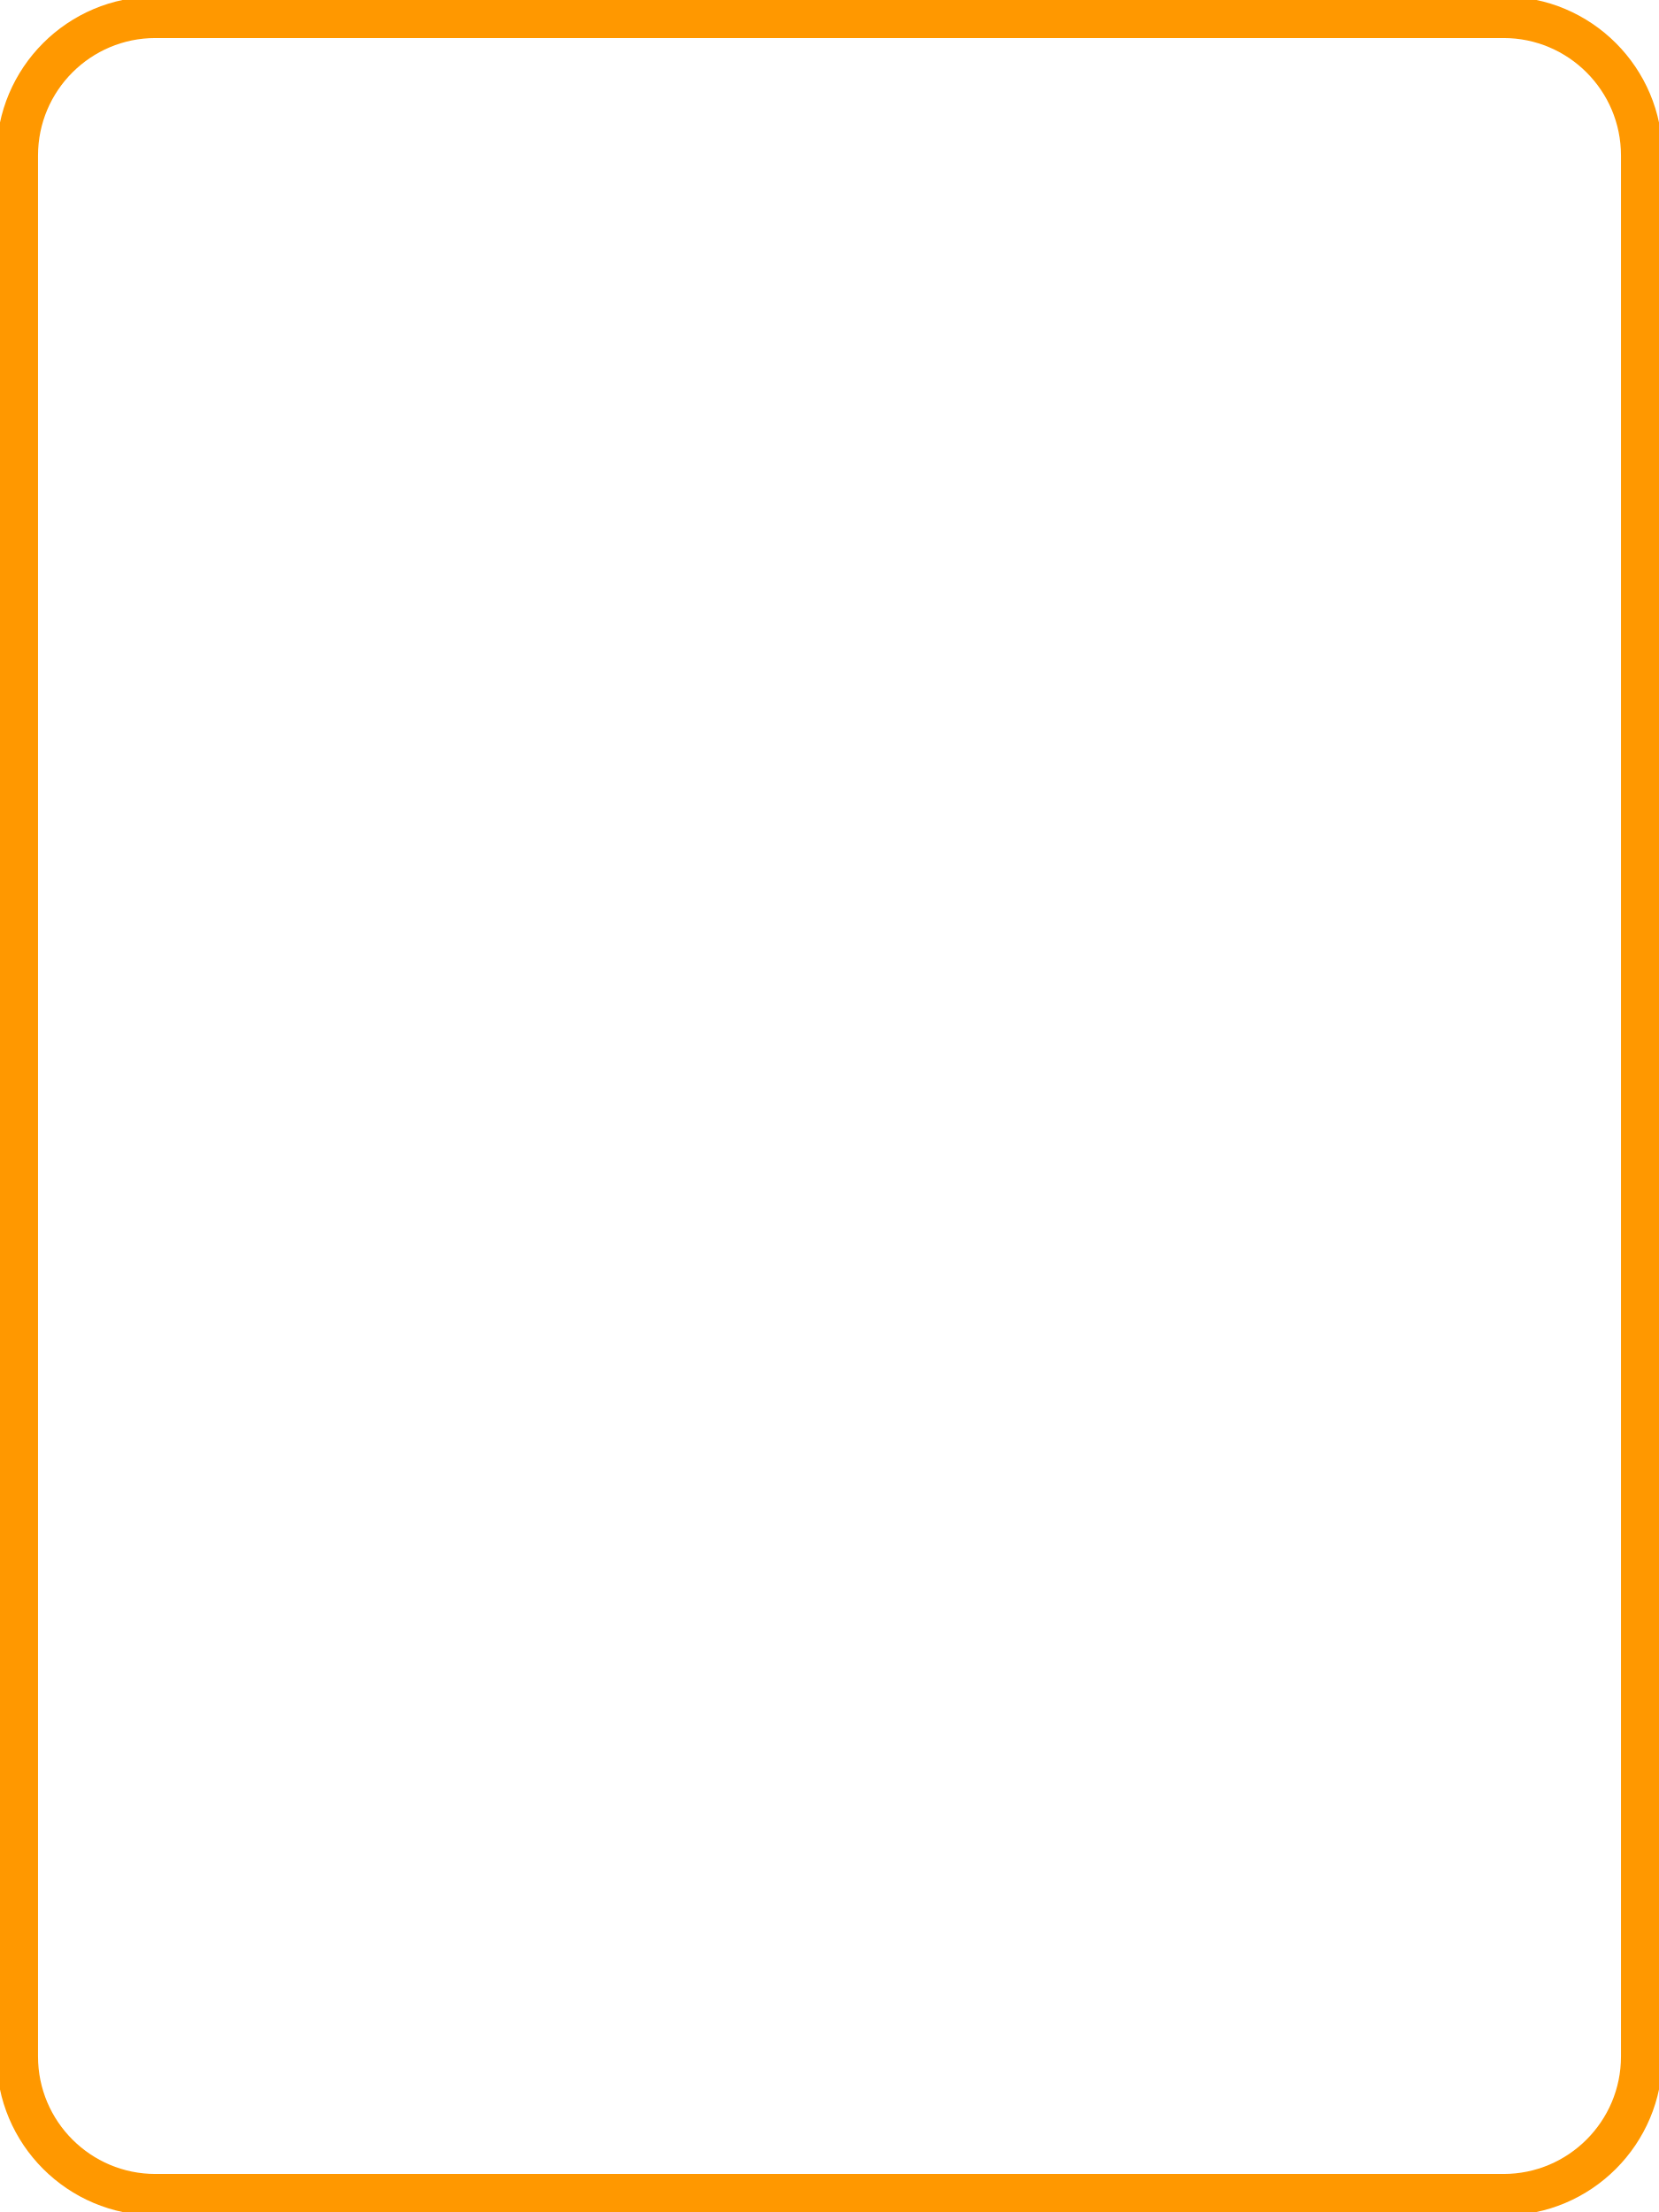
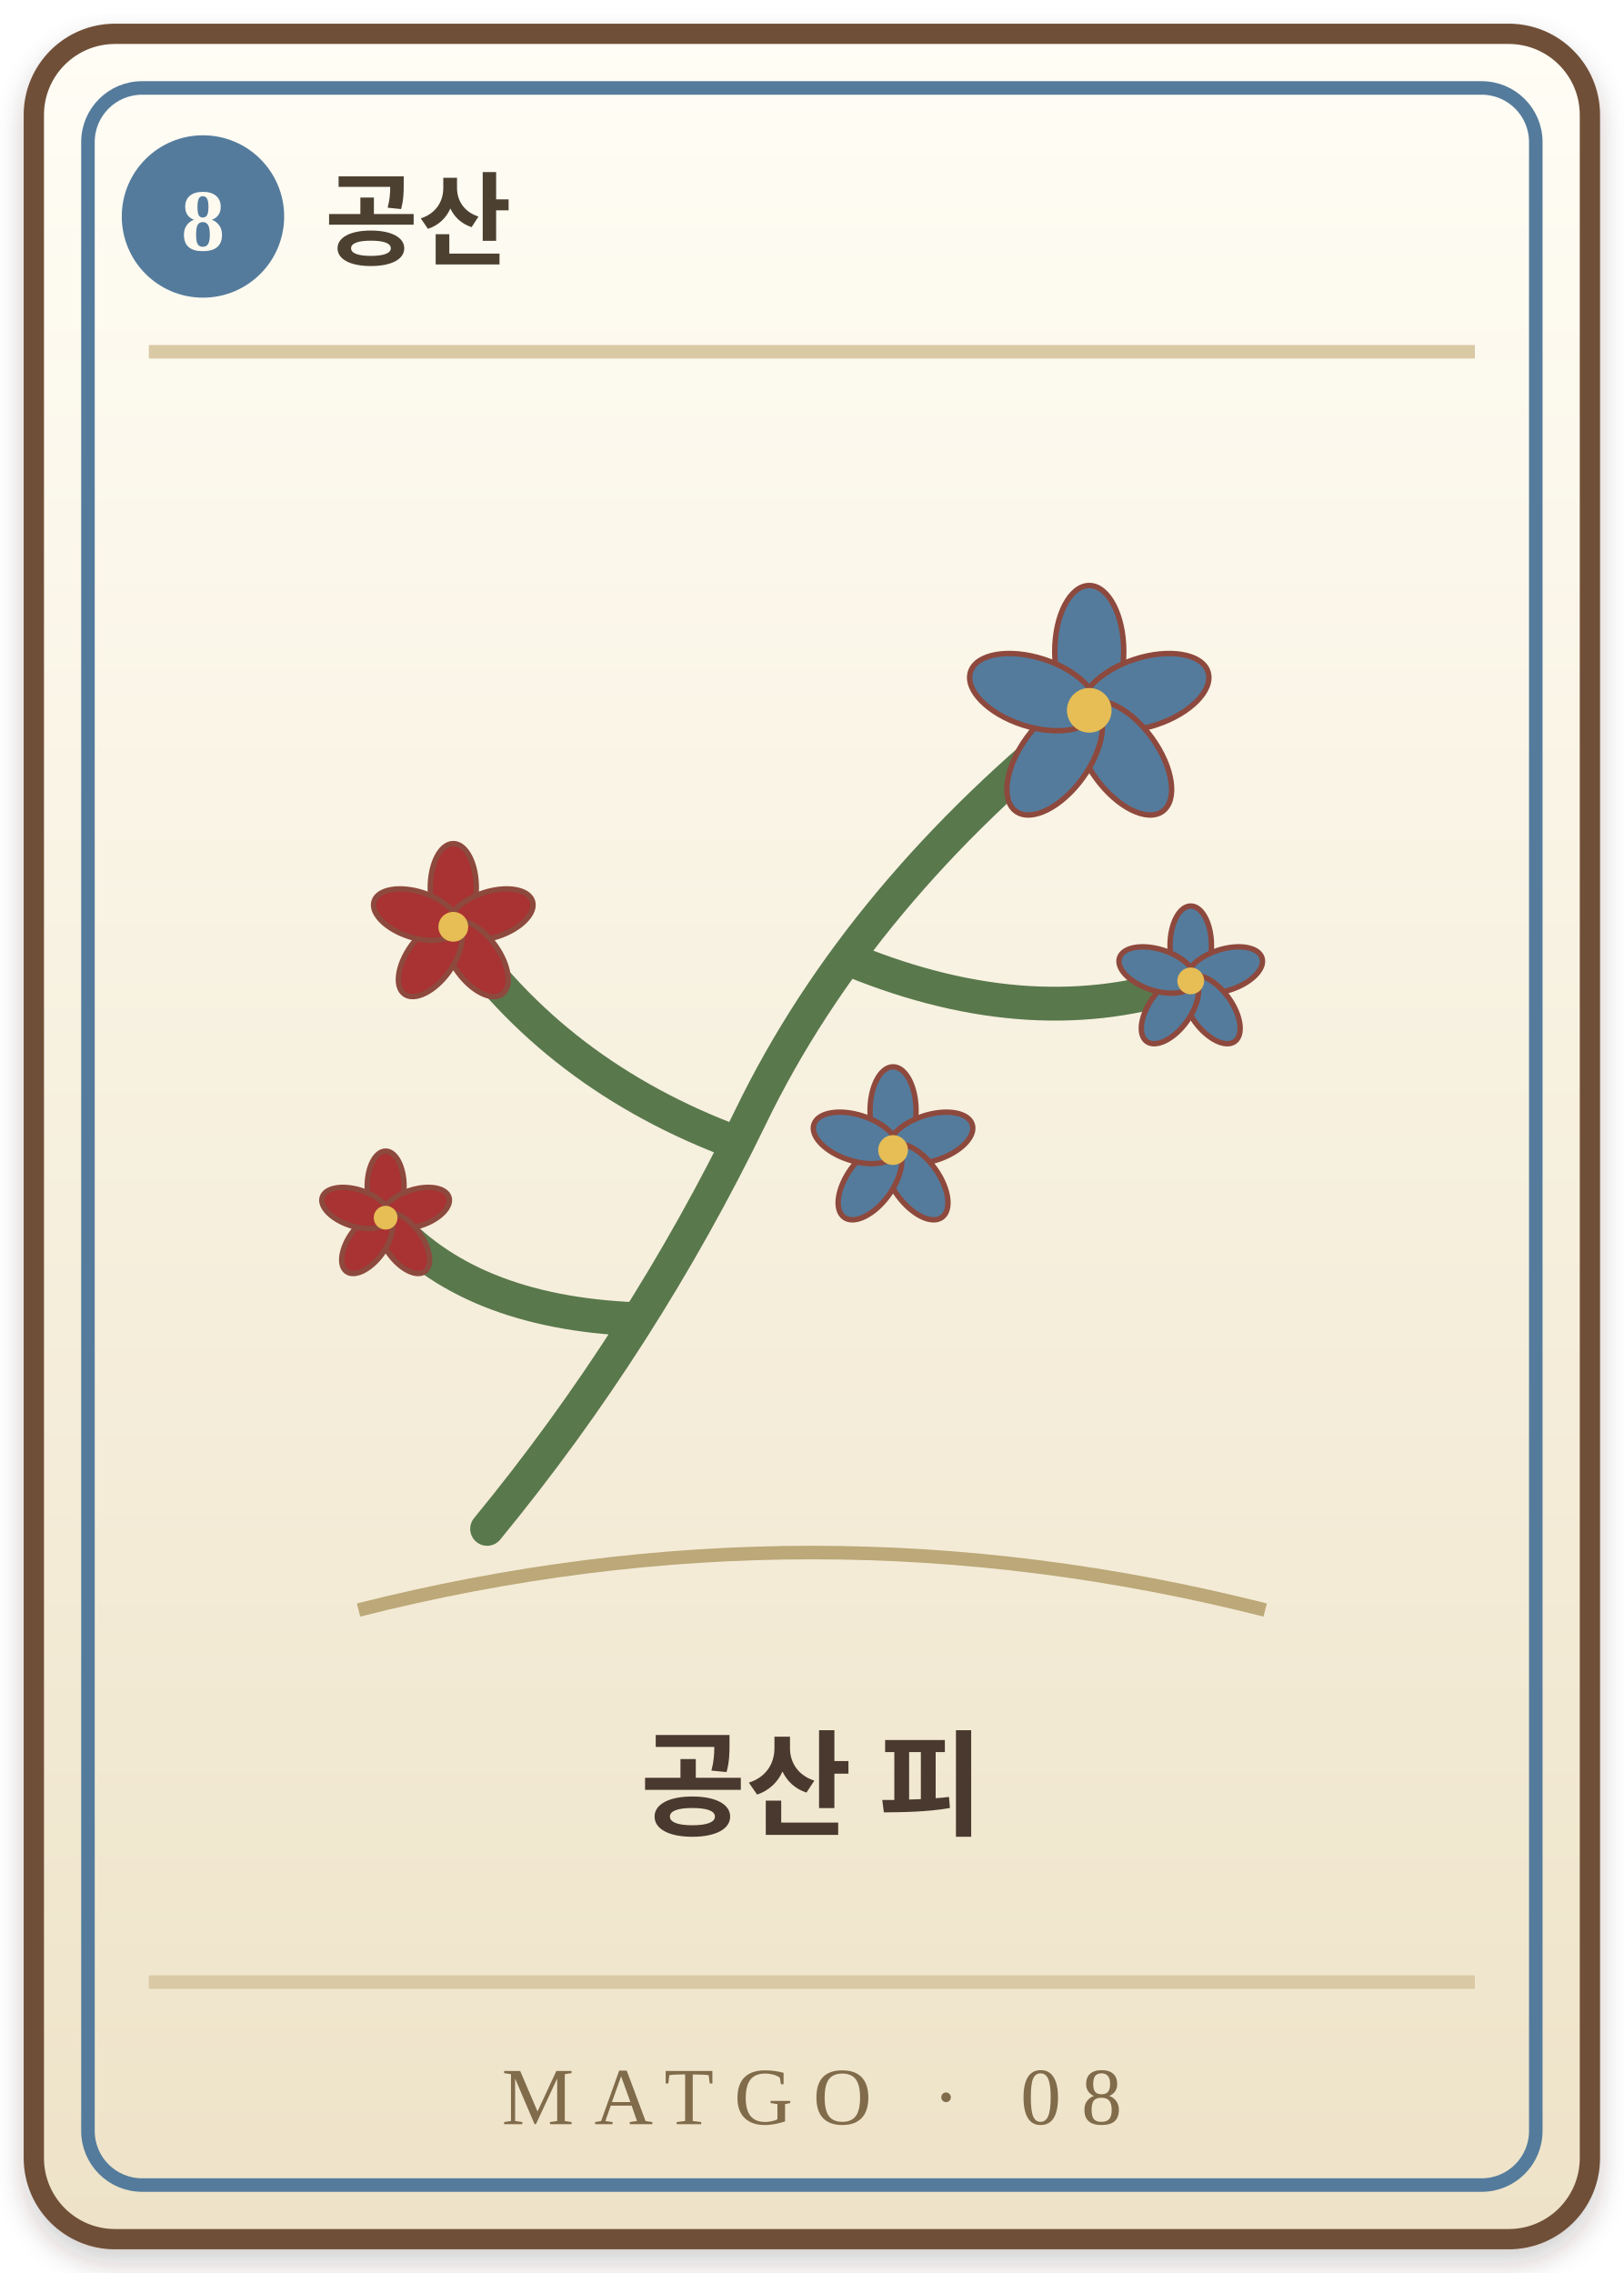
- <svg xmlns="http://www.w3.org/2000/svg" viewBox="0 0 48 64">
+ <svg xmlns="http://www.w3.org/2000/svg" viewBox="0 0 240 336" role="img" aria-labelledby="title-m08-pi-2">
  <defs>
-     <filter id="m08-pi-2-noise">
-       <feTurbulence type="fractalNoise" baseFrequency="0.5" numOctaves="2" />
-       <feDiffuseLighting in="Card" lightingColor="#ffffff">
-         <feRadialGradient fx="50%" fy="50%" r="60%">
-           <stop offset=".05" stop-color="#ffffff" />
-           <stop offset=".15" stop-color="#aaaaaa" />
-           <stop offset=".80" stop-color="#000000" />
-         </feRadialGradient>
-       </feDiffuseLighting>
+     <linearGradient id="paper-m08-pi-2" x2="0" y2="1">
+       <stop stop-color="#fffdf5" />
+       <stop offset="1" stop-color="#eee3c8" />
+     </linearGradient>
+     <filter id="shadow-m08-pi-2" x="-10%" y="-10%" width="120%" height="120%">
+       <feDropShadow dx="0" dy="2" stdDeviation="2" flood-color="#332b20" flood-opacity=".22" />
    </filter>
  </defs>
-   <rect x="0.5" y="0.5" width="47" height="63" fill="hsl(13094503442557886000, 45%, 1273076723582016500%)" stroke="#FF9800" stroke-width="1.2" rx="4" />
+   <rect x="5" y="5" width="230" height="326" rx="12" fill="url(#paper-m08-pi-2)" stroke="#6f5038" stroke-width="3" filter="url(#shadow-m08-pi-2)" />
+   <rect x="13" y="13" width="214" height="310" rx="8" fill="none" stroke="#547b9c" stroke-width="2" />
+   <path d="M22 52 H218" stroke="#d9c9a5" stroke-width="2" />
+   <circle cx="30" cy="32" r="12" fill="#547b9c" />
+   <text x="30" y="37" text-anchor="middle" font-size="13" font-weight="700" fill="#fffaf0">8</text>
+   <text x="48" y="38" font-size="15" font-weight="700" fill="#4c4031">공산</text>
+   <g>
+     <g>
+       <path d="M72 226 Q95 198 111 165 Q127 132 161 105 M109 169 Q82 159 67 137 M126 142 Q153 153 176 145 M94 195 Q69 194 57 180" fill="none" stroke="#59784c" stroke-width="5" stroke-linecap="round" />
+       <g transform="translate(161 105)" fill="#547b9c" stroke="#8d493d" stroke-width=".8">
+         <ellipse cy="-8.7" rx="5.1" ry="9.75" />
+         <ellipse cy="-8.7" rx="5.1" ry="9.75" transform="rotate(72)" />
+         <ellipse cy="-8.7" rx="5.1" ry="9.75" transform="rotate(144)" />
+         <ellipse cy="-8.7" rx="5.1" ry="9.75" transform="rotate(216)" />
+         <ellipse cy="-8.7" rx="5.1" ry="9.75" transform="rotate(288)" />
+         <circle r="3.3" fill="#e7bd55" stroke="none" />
+       </g>
+       <g transform="translate(67 137)" fill="#a93232" stroke="#8d493d" stroke-width=".8">
+         <ellipse cy="-5.8" rx="3.4" ry="6.5" />
+         <ellipse cy="-5.8" rx="3.4" ry="6.5" transform="rotate(72)" />
+         <ellipse cy="-5.8" rx="3.4" ry="6.5" transform="rotate(144)" />
+         <ellipse cy="-5.8" rx="3.4" ry="6.5" transform="rotate(216)" />
+         <ellipse cy="-5.8" rx="3.4" ry="6.5" transform="rotate(288)" />
+         <circle r="2.2" fill="#e7bd55" stroke="none" />
+       </g>
+       <g transform="translate(176 145)" fill="#547b9c" stroke="#8d493d" stroke-width=".8">
+         <ellipse cy="-5.22" rx="3.06" ry="5.85" />
+         <ellipse cy="-5.22" rx="3.06" ry="5.85" transform="rotate(72)" />
+         <ellipse cy="-5.22" rx="3.06" ry="5.85" transform="rotate(144)" />
+         <ellipse cy="-5.22" rx="3.06" ry="5.85" transform="rotate(216)" />
+         <ellipse cy="-5.22" rx="3.06" ry="5.85" transform="rotate(288)" />
+         <circle r="1.98" fill="#e7bd55" stroke="none" />
+       </g>
+       <g transform="translate(57 180)" fill="#a93232" stroke="#8d493d" stroke-width=".8">
+         <ellipse cy="-4.64" rx="2.72" ry="5.2" />
+         <ellipse cy="-4.64" rx="2.72" ry="5.2" transform="rotate(72)" />
+         <ellipse cy="-4.64" rx="2.72" ry="5.2" transform="rotate(144)" />
+         <ellipse cy="-4.64" rx="2.72" ry="5.2" transform="rotate(216)" />
+         <ellipse cy="-4.64" rx="2.72" ry="5.2" transform="rotate(288)" />
+         <circle r="1.76" fill="#e7bd55" stroke="none" />
+       </g>
+       <g transform="translate(132 170)" fill="#547b9c" stroke="#8d493d" stroke-width=".8">
+         <ellipse cy="-5.8" rx="3.4" ry="6.5" />
+         <ellipse cy="-5.8" rx="3.4" ry="6.5" transform="rotate(72)" />
+         <ellipse cy="-5.8" rx="3.4" ry="6.5" transform="rotate(144)" />
+         <ellipse cy="-5.8" rx="3.4" ry="6.5" transform="rotate(216)" />
+         <ellipse cy="-5.8" rx="3.4" ry="6.5" transform="rotate(288)" />
+         <circle r="2.2" fill="#e7bd55" stroke="none" />
+       </g>
+       <path d="M53 238 Q120 221 187 238" fill="none" stroke="#bca878" stroke-width="2" />
+       <text x="120" y="270" text-anchor="middle" font-size="17" font-weight="700" fill="#49392e">공산 피</text>
+     </g>
+   </g>
+   <path d="M22 293 H218" stroke="#d9c9a5" stroke-width="2" />
+   <text x="120" y="314" text-anchor="middle" font-size="12" letter-spacing="3" fill="#806b4a">MATGO · 08</text>
</svg>
